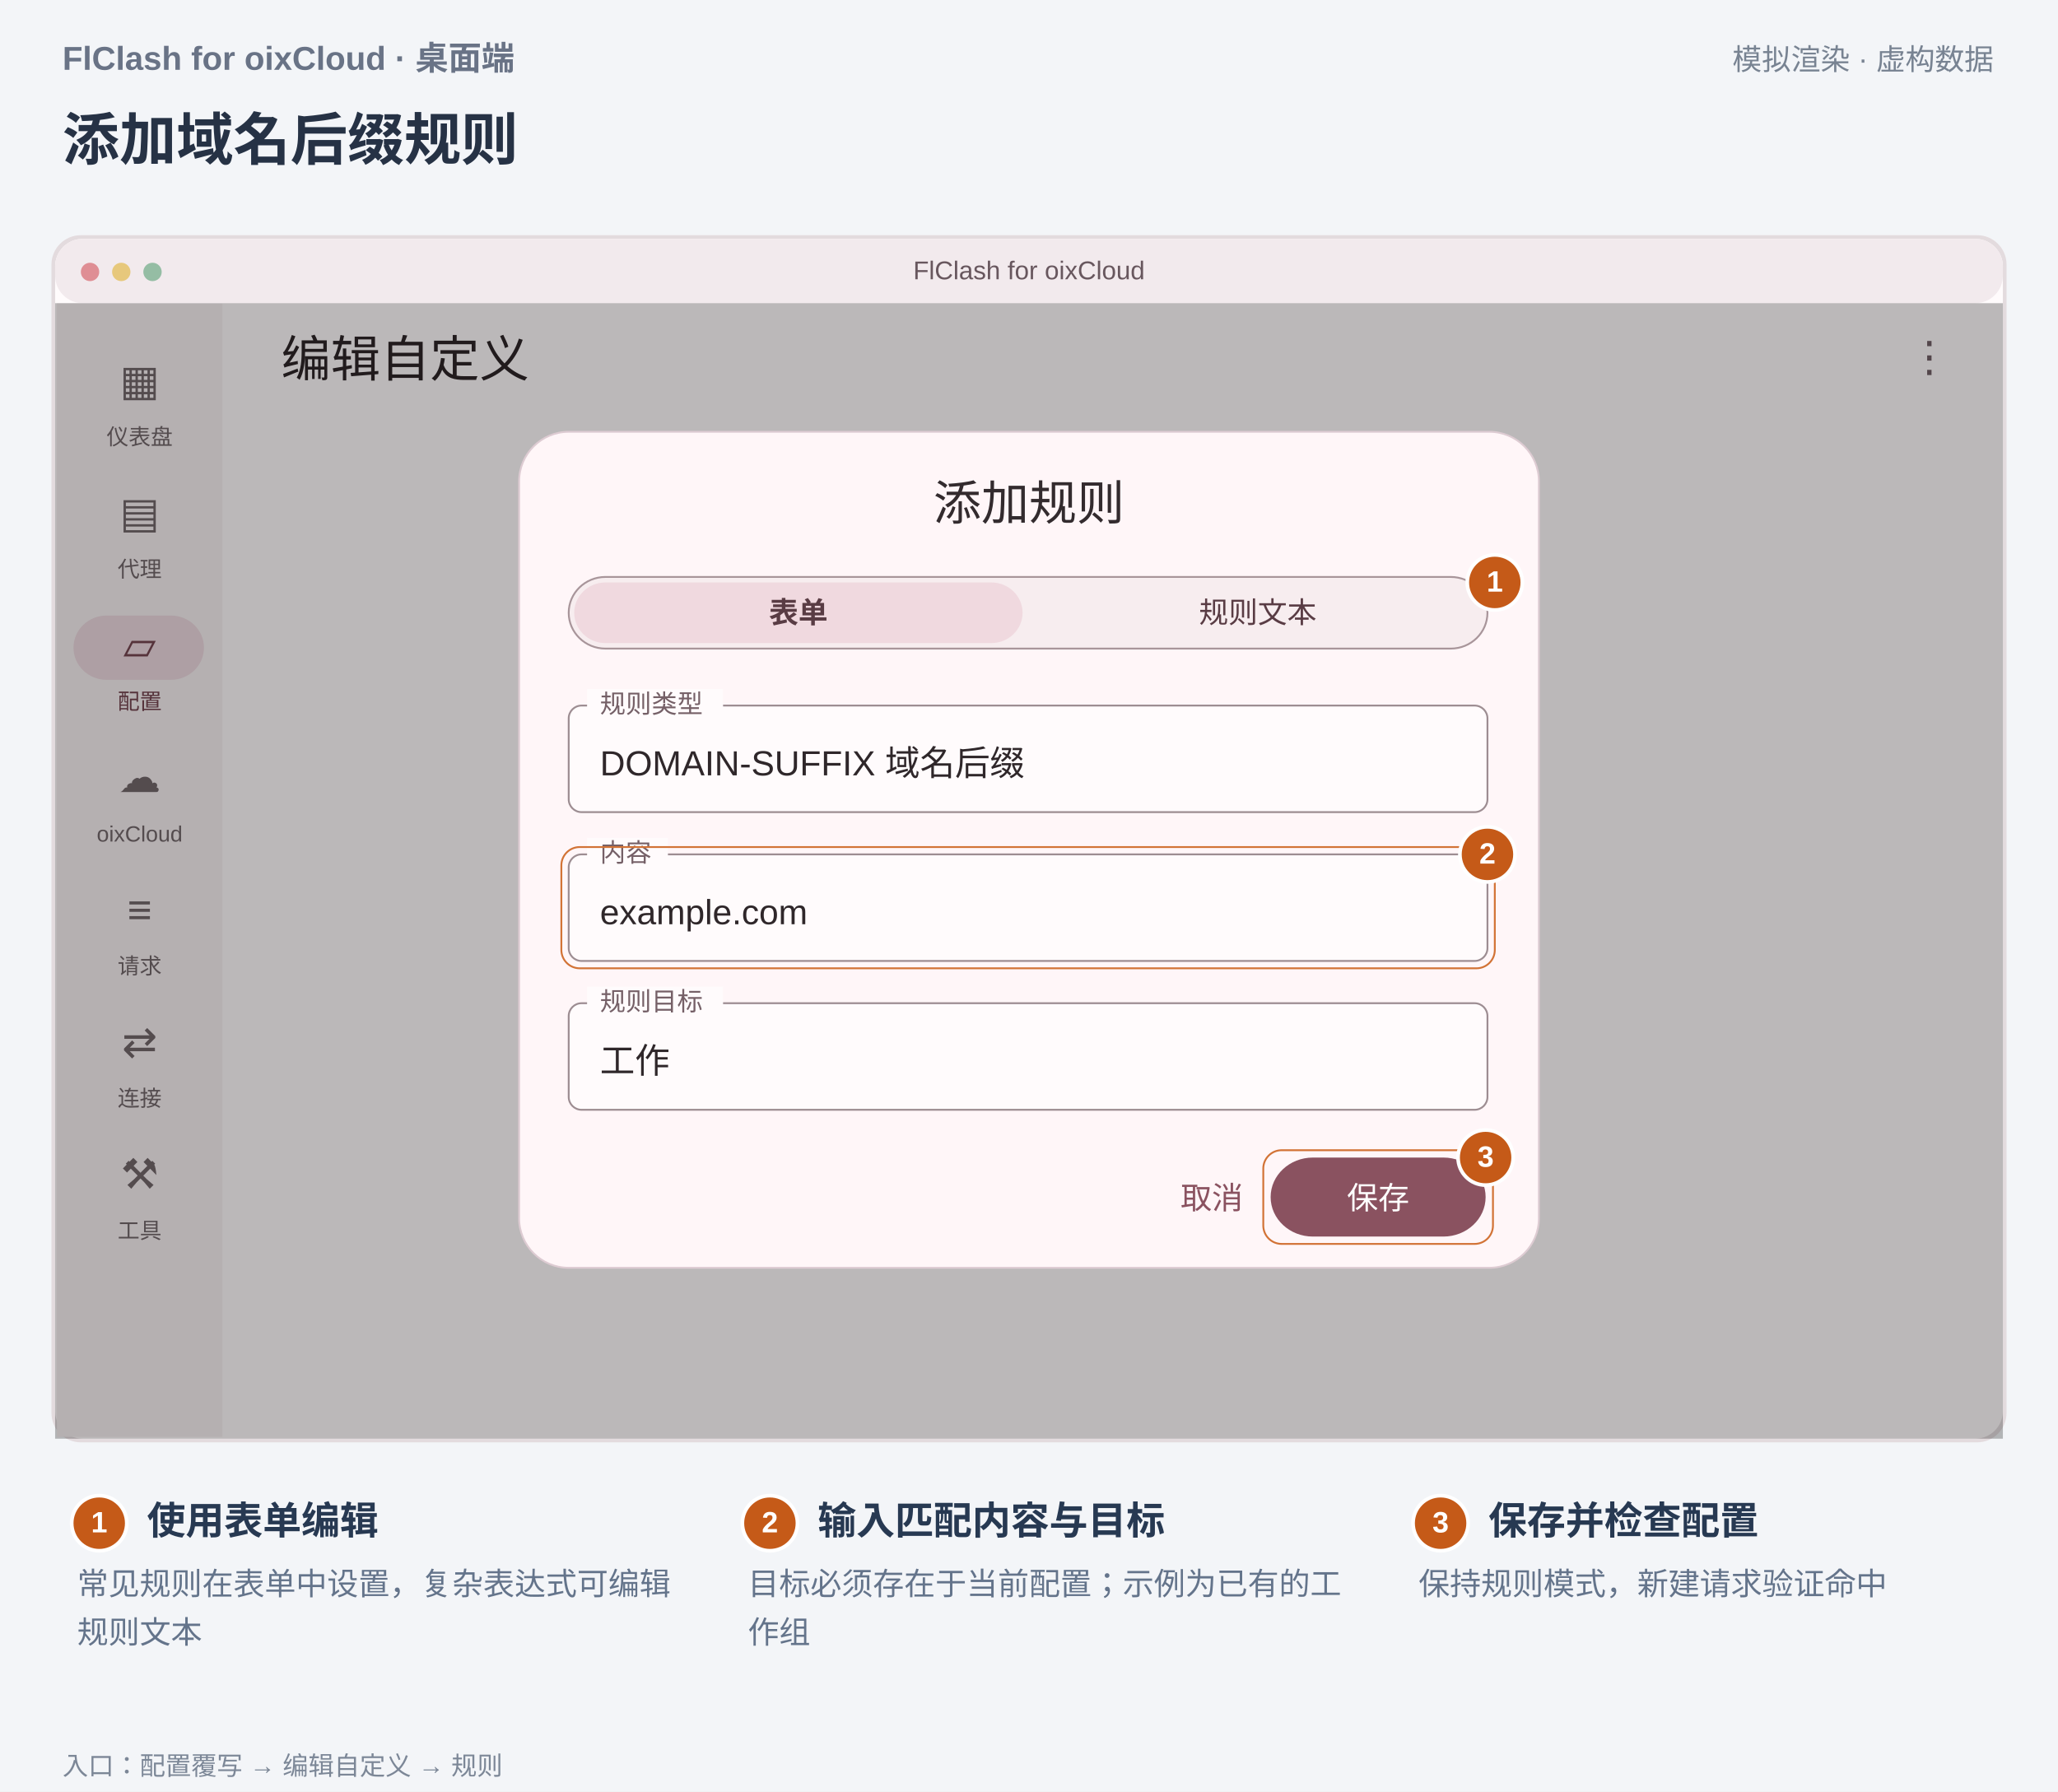
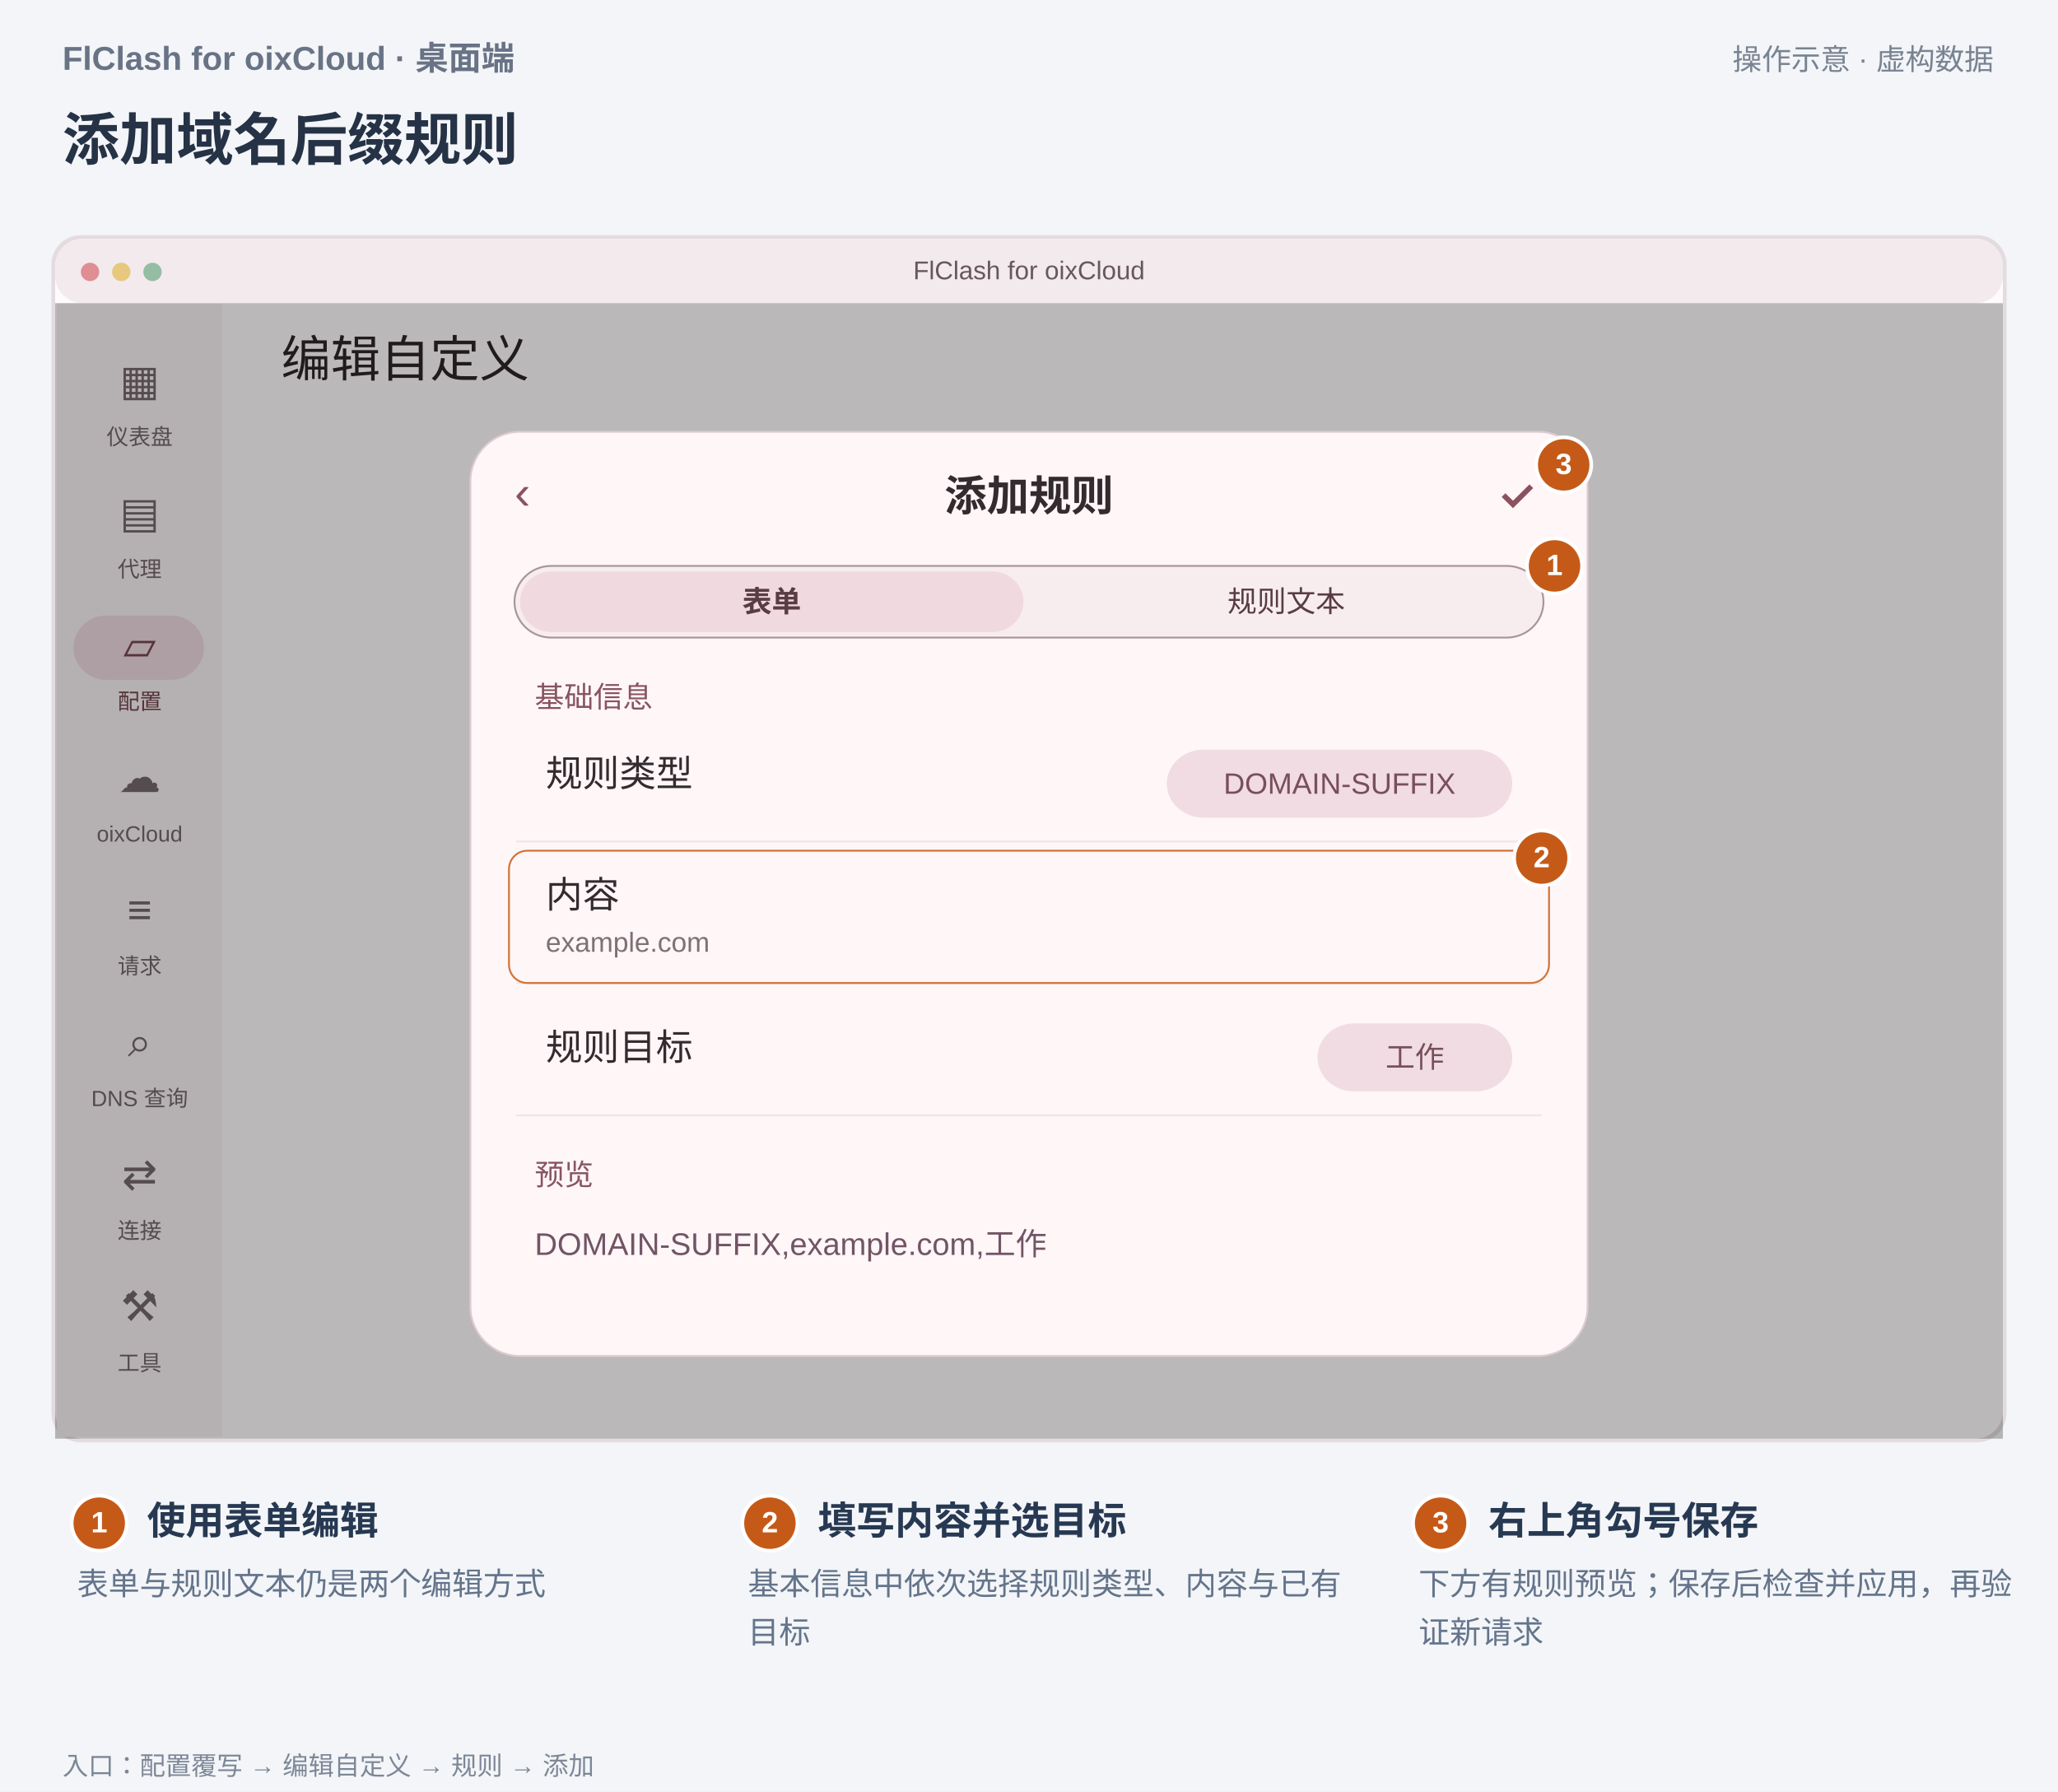
<svg xmlns="http://www.w3.org/2000/svg" width="1120" height="975" viewBox="0 0 1120 975" role="img" aria-labelledby="title desc">
  <g font-family="-apple-system,BlinkMacSystemFont,'PingFang SC','Segoe UI',Arial,sans-serif">
    <rect x="0" y="0" width="1120" height="975" rx="0" fill="#f3f5f8" stroke="none" />
    <text x="34" y="38" font-size="18" fill="#697386" font-weight="600" text-anchor="start">FlClash for oixCloud · 桌面端</text>
-     <text x="1085" y="38" font-size="16" fill="#788392" font-weight="500" text-anchor="end">模拟渲染 · 虚构数据</text>
+     <text x="1085" y="38" font-size="16" fill="#788392" font-weight="500" text-anchor="end">操作示意 · 虚构数据</text>
    <text x="34" y="87" font-size="31" fill="#263245" font-weight="700" text-anchor="start">添加域名后缀规则</text>
    <rect x="28" y="128" width="1064" height="657" rx="16" fill="#e3dbde" stroke="none" />
    <rect x="30" y="130" width="1060" height="653" rx="15" fill="#fffbfc" stroke="none" />
    <rect x="30" y="130" width="1060" height="35" rx="15" fill="#f2eaed" stroke="none" />
    <circle cx="49" cy="148" r="5" fill="#df8e94" stroke="none" stroke-width="1" />
    <circle cx="66" cy="148" r="5" fill="#e7c87c" stroke="none" stroke-width="1" />
    <circle cx="83" cy="148" r="5" fill="#95bda4" stroke="none" stroke-width="1" />
    <text x="560" y="152" font-size="14" fill="#68575e" font-weight="500" text-anchor="middle">FlClash for oixCloud</text>
    <rect x="31" y="165" width="90" height="617" rx="0" fill="#f7f0f2" stroke="none" />
    <text x="76" y="215" font-size="23" fill="#72676b" font-weight="500" text-anchor="middle">▦</text>
    <text x="76" y="242" font-size="12" fill="#72676b" font-weight="500" text-anchor="middle">仪表盘</text>
    <text x="76" y="287" font-size="23" fill="#72676b" font-weight="500" text-anchor="middle">▤</text>
    <text x="76" y="314" font-size="12" fill="#72676b" font-weight="500" text-anchor="middle">代理</text>
    <rect x="40" y="335" width="71" height="35" rx="18" fill="#edd9df" stroke="none" />
    <text x="76" y="359" font-size="23" fill="#754651" font-weight="500" text-anchor="middle">▱</text>
    <text x="76" y="386" font-size="12" fill="#754651" font-weight="500" text-anchor="middle">配置</text>
    <text x="76" y="431" font-size="23" fill="#72676b" font-weight="500" text-anchor="middle">☁</text>
    <text x="76" y="458" font-size="12" fill="#72676b" font-weight="500" text-anchor="middle">oixCloud</text>
    <text x="76" y="503" font-size="23" fill="#72676b" font-weight="500" text-anchor="middle">≡</text>
    <text x="76" y="530" font-size="12" fill="#72676b" font-weight="500" text-anchor="middle">请求</text>
-     <text x="76" y="575" font-size="23" fill="#72676b" font-weight="500" text-anchor="middle">⇄</text>
-     <text x="76" y="602" font-size="12" fill="#72676b" font-weight="500" text-anchor="middle">连接</text>
-     <text x="76" y="647" font-size="23" fill="#72676b" font-weight="500" text-anchor="middle">⚒</text>
-     <text x="76" y="674" font-size="12" fill="#72676b" font-weight="500" text-anchor="middle">工具</text>
+     <text x="76" y="575" font-size="23" fill="#72676b" font-weight="500" text-anchor="middle">⌕</text>
+     <text x="76" y="602" font-size="12" fill="#72676b" font-weight="500" text-anchor="middle">DNS 查询</text>
+     <text x="76" y="647" font-size="23" fill="#72676b" font-weight="500" text-anchor="middle">⇄</text>
+     <text x="76" y="674" font-size="12" fill="#72676b" font-weight="500" text-anchor="middle">连接</text>
+     <text x="76" y="719" font-size="23" fill="#72676b" font-weight="500" text-anchor="middle">⚒</text>
+     <text x="76" y="746" font-size="12" fill="#72676b" font-weight="500" text-anchor="middle">工具</text>
    <text x="153" y="205" font-size="27" fill="#2d2528" font-weight="500" text-anchor="start">编辑自定义</text>
-     <text x="1050" y="202" font-size="23" fill="#715f66" font-weight="500" text-anchor="middle">⋮</text>
    <rect x="30" y="165" width="1060" height="618" rx="0" fill="#00000044" stroke="none" />
-     <rect x="282.5" y="235" width="555" height="455" rx="27" fill="#fff6f8" stroke="#ddcbd2" />
-     <text x="560" y="283" font-size="26" fill="#332b2e" font-weight="500" text-anchor="middle">添加规则</text>
-     <rect x="309.5" y="314" width="500" height="39" rx="20" fill="#f7edef" stroke="#a8959a" />
-     <rect x="312.5" y="317" width="244" height="33" rx="17" fill="#f0d9df" stroke="none" />
-     <text x="434.5" y="339" font-size="16" fill="#593c44" font-weight="600" text-anchor="middle">表单</text>
-     <text x="684.5" y="339" font-size="16" fill="#593c44" font-weight="400" text-anchor="middle">规则文本</text>
-     <circle cx="813.5" cy="317" r="15" fill="#c55a18" stroke="#fff" stroke-width="2" />
-     <text x="813.5" y="322" font-size="16" fill="#fff" font-weight="700" text-anchor="middle">1</text>
-     <rect x="309.5" y="384" width="500" height="58" rx="7" fill="#fffbfc" stroke="#9d8d92" />
-     <rect x="319.5" y="375" width="74" height="18" rx="0" fill="#fffbfc" stroke="none" />
-     <text x="326.5" y="388" font-size="14" fill="#756067" font-weight="400" text-anchor="start">规则类型</text>
-     <text x="326.5" y="422" font-size="19" fill="#2f272a" font-weight="400" text-anchor="start">DOMAIN-SUFFIX  域名后缀</text>
-     <rect x="309.5" y="465" width="500" height="58" rx="7" fill="#fffbfc" stroke="#9d8d92" />
-     <rect x="319.5" y="456" width="44" height="18" rx="0" fill="#fffbfc" stroke="none" />
-     <text x="326.5" y="469" font-size="14" fill="#756067" font-weight="400" text-anchor="start">内容</text>
-     <text x="326.5" y="503" font-size="19" fill="#2f272a" font-weight="400" text-anchor="start">example.com</text>
-     <rect x="305.5" y="461" width="508" height="66" rx="10" fill="none" stroke="#d27336" />
-     <circle cx="809.5" cy="465" r="15" fill="#c55a18" stroke="#fff" stroke-width="2" />
-     <text x="809.5" y="470" font-size="16" fill="#fff" font-weight="700" text-anchor="middle">2</text>
-     <rect x="309.5" y="546" width="500" height="58" rx="7" fill="#fffbfc" stroke="#9d8d92" />
-     <rect x="319.5" y="537" width="74" height="18" rx="0" fill="#fffbfc" stroke="none" />
-     <text x="326.5" y="550" font-size="14" fill="#756067" font-weight="400" text-anchor="start">规则目标</text>
-     <text x="326.5" y="584" font-size="19" fill="#2f272a" font-weight="400" text-anchor="start">工作</text>
-     <text x="642.5" y="658" font-size="17" fill="#8a5260" font-weight="400" text-anchor="start">取消</text>
-     <rect x="691.5" y="630" width="117" height="43" rx="23" fill="#8a5260" stroke="none" />
-     <text x="750" y="658" font-size="17" fill="#fff" font-weight="500" text-anchor="middle">保存</text>
-     <rect x="687.5" y="626" width="125" height="51" rx="10" fill="none" stroke="#d27336" />
-     <circle cx="808.5" cy="630" r="15" fill="#c55a18" stroke="#fff" stroke-width="2" />
-     <text x="808.5" y="635" font-size="16" fill="#fff" font-weight="700" text-anchor="middle">3</text>
+     <rect x="256" y="235" width="608" height="503" rx="27" fill="#fff6f8" stroke="#ddcbd2" />
+     <text x="280" y="277" font-size="26" fill="#8a5260" font-weight="400" text-anchor="start">‹</text>
+     <text x="560" y="278" font-size="23" fill="#332b2e" font-weight="600" text-anchor="middle">添加规则</text>
+     <text x="836" y="278" font-size="24" fill="#8a5260" font-weight="600" text-anchor="end">✓</text>
+     <circle cx="851" cy="253" r="15" fill="#c55a18" stroke="#fff" stroke-width="2" />
+     <text x="851" y="258" font-size="16" fill="#fff" font-weight="700" text-anchor="middle">3</text>
+     <rect x="280" y="308" width="560" height="39" rx="20" fill="#f7edef" stroke="#a8959a" />
+     <rect x="283" y="311" width="274" height="33" rx="17" fill="#f0d9df" stroke="none" />
+     <text x="420" y="333" font-size="16" fill="#593c44" font-weight="600" text-anchor="middle">表单</text>
+     <text x="700" y="333" font-size="16" fill="#593c44" font-weight="400" text-anchor="middle">规则文本</text>
+     <circle cx="846" cy="308" r="15" fill="#c55a18" stroke="#fff" stroke-width="2" />
+     <text x="846" y="313" font-size="16" fill="#fff" font-weight="700" text-anchor="middle">1</text>
+     <text x="291" y="385" font-size="16" fill="#885461" font-weight="400" text-anchor="start">基础信息</text>
+     <text x="297" y="428" font-size="20" fill="#332b2e" font-weight="400" text-anchor="start">规则类型</text>
+     <rect x="635" y="408" width="188" height="37" rx="20" fill="#f0dce2" stroke="none" />
+     <text x="729" y="432" font-size="16" fill="#784f5b" font-weight="500" text-anchor="middle">DOMAIN-SUFFIX</text>
+     <path d="M281 458H839" stroke="#ede5e8" stroke-width="1" />
+     <text x="297" y="494" font-size="20" fill="#332b2e" font-weight="400" text-anchor="start">内容</text>
+     <text x="297" y="518" font-size="15" fill="#7e7176" font-weight="400" text-anchor="start">example.com</text>
+     <path d="M281 535H839" stroke="#ede5e8" stroke-width="1" />
+     <rect x="277" y="463" width="566" height="72" rx="10" fill="none" stroke="#d27336" />
+     <circle cx="839" cy="467" r="15" fill="#c55a18" stroke="#fff" stroke-width="2" />
+     <text x="839" y="472" font-size="16" fill="#fff" font-weight="700" text-anchor="middle">2</text>
+     <text x="297" y="577" font-size="20" fill="#332b2e" font-weight="400" text-anchor="start">规则目标</text>
+     <rect x="717" y="557" width="106" height="37" rx="20" fill="#f0dce2" stroke="none" />
+     <text x="770" y="581" font-size="16" fill="#784f5b" font-weight="500" text-anchor="middle">工作</text>
+     <path d="M281 607H839" stroke="#ede5e8" stroke-width="1" />
+     <text x="291" y="645" font-size="16" fill="#885461" font-weight="400" text-anchor="start">预览</text>
+     <text x="291" y="683" font-size="17" fill="#715564" font-weight="400" text-anchor="start">DOMAIN-SUFFIX,example.com,工作</text>
    <circle cx="54" cy="829" r="15" fill="#c55a18" stroke="#fff" stroke-width="2" />
    <text x="54" y="834" font-size="16" fill="#fff" font-weight="700" text-anchor="middle">1</text>
    <text x="80" y="835" font-size="21" fill="#273952" font-weight="600" text-anchor="start">使用表单编辑</text>
-     <text x="42" y="868" font-size="17" fill="#64748b" font-weight="400" text-anchor="start">常见规则在表单中设置，复杂表达式可编辑</text>
-     <text x="42" y="894.35" font-size="17" fill="#64748b" font-weight="400" text-anchor="start">规则文本</text>
+     <text x="42" y="868" font-size="17" fill="#64748b" font-weight="400" text-anchor="start">表单与规则文本仍是两个编辑方式</text>
    <circle cx="419" cy="829" r="15" fill="#c55a18" stroke="#fff" stroke-width="2" />
    <text x="419" y="834" font-size="16" fill="#fff" font-weight="700" text-anchor="middle">2</text>
-     <text x="445" y="835" font-size="21" fill="#273952" font-weight="600" text-anchor="start">输入匹配内容与目标</text>
-     <text x="407" y="868" font-size="17" fill="#64748b" font-weight="400" text-anchor="start">目标必须存在于当前配置；示例为已有的工</text>
-     <text x="407" y="894.35" font-size="17" fill="#64748b" font-weight="400" text-anchor="start">作组</text>
+     <text x="445" y="835" font-size="21" fill="#273952" font-weight="600" text-anchor="start">填写内容并选目标</text>
+     <text x="407" y="868" font-size="17" fill="#64748b" font-weight="400" text-anchor="start">基本信息中依次选择规则类型、内容与已有</text>
+     <text x="407" y="894.35" font-size="17" fill="#64748b" font-weight="400" text-anchor="start">目标</text>
    <circle cx="784" cy="829" r="15" fill="#c55a18" stroke="#fff" stroke-width="2" />
    <text x="784" y="834" font-size="16" fill="#fff" font-weight="700" text-anchor="middle">3</text>
-     <text x="810" y="835" font-size="21" fill="#273952" font-weight="600" text-anchor="start">保存并检查配置</text>
-     <text x="772" y="868" font-size="17" fill="#64748b" font-weight="400" text-anchor="start">保持规则模式，新建请求验证命中</text>
-     <text x="34" y="966" font-size="14" fill="#7c8797" font-weight="400" text-anchor="start">入口：配置覆写 → 编辑自定义 → 规则</text>
+     <text x="810" y="835" font-size="21" fill="#273952" font-weight="600" text-anchor="start">右上角勾号保存</text>
+     <text x="772" y="868" font-size="17" fill="#64748b" font-weight="400" text-anchor="start">下方有规则预览；保存后检查并应用，再验</text>
+     <text x="772" y="894.35" font-size="17" fill="#64748b" font-weight="400" text-anchor="start">证新请求</text>
+     <text x="34" y="966" font-size="14" fill="#7c8797" font-weight="400" text-anchor="start">入口：配置覆写 → 编辑自定义 → 规则 → 添加</text>
  </g>
</svg>
